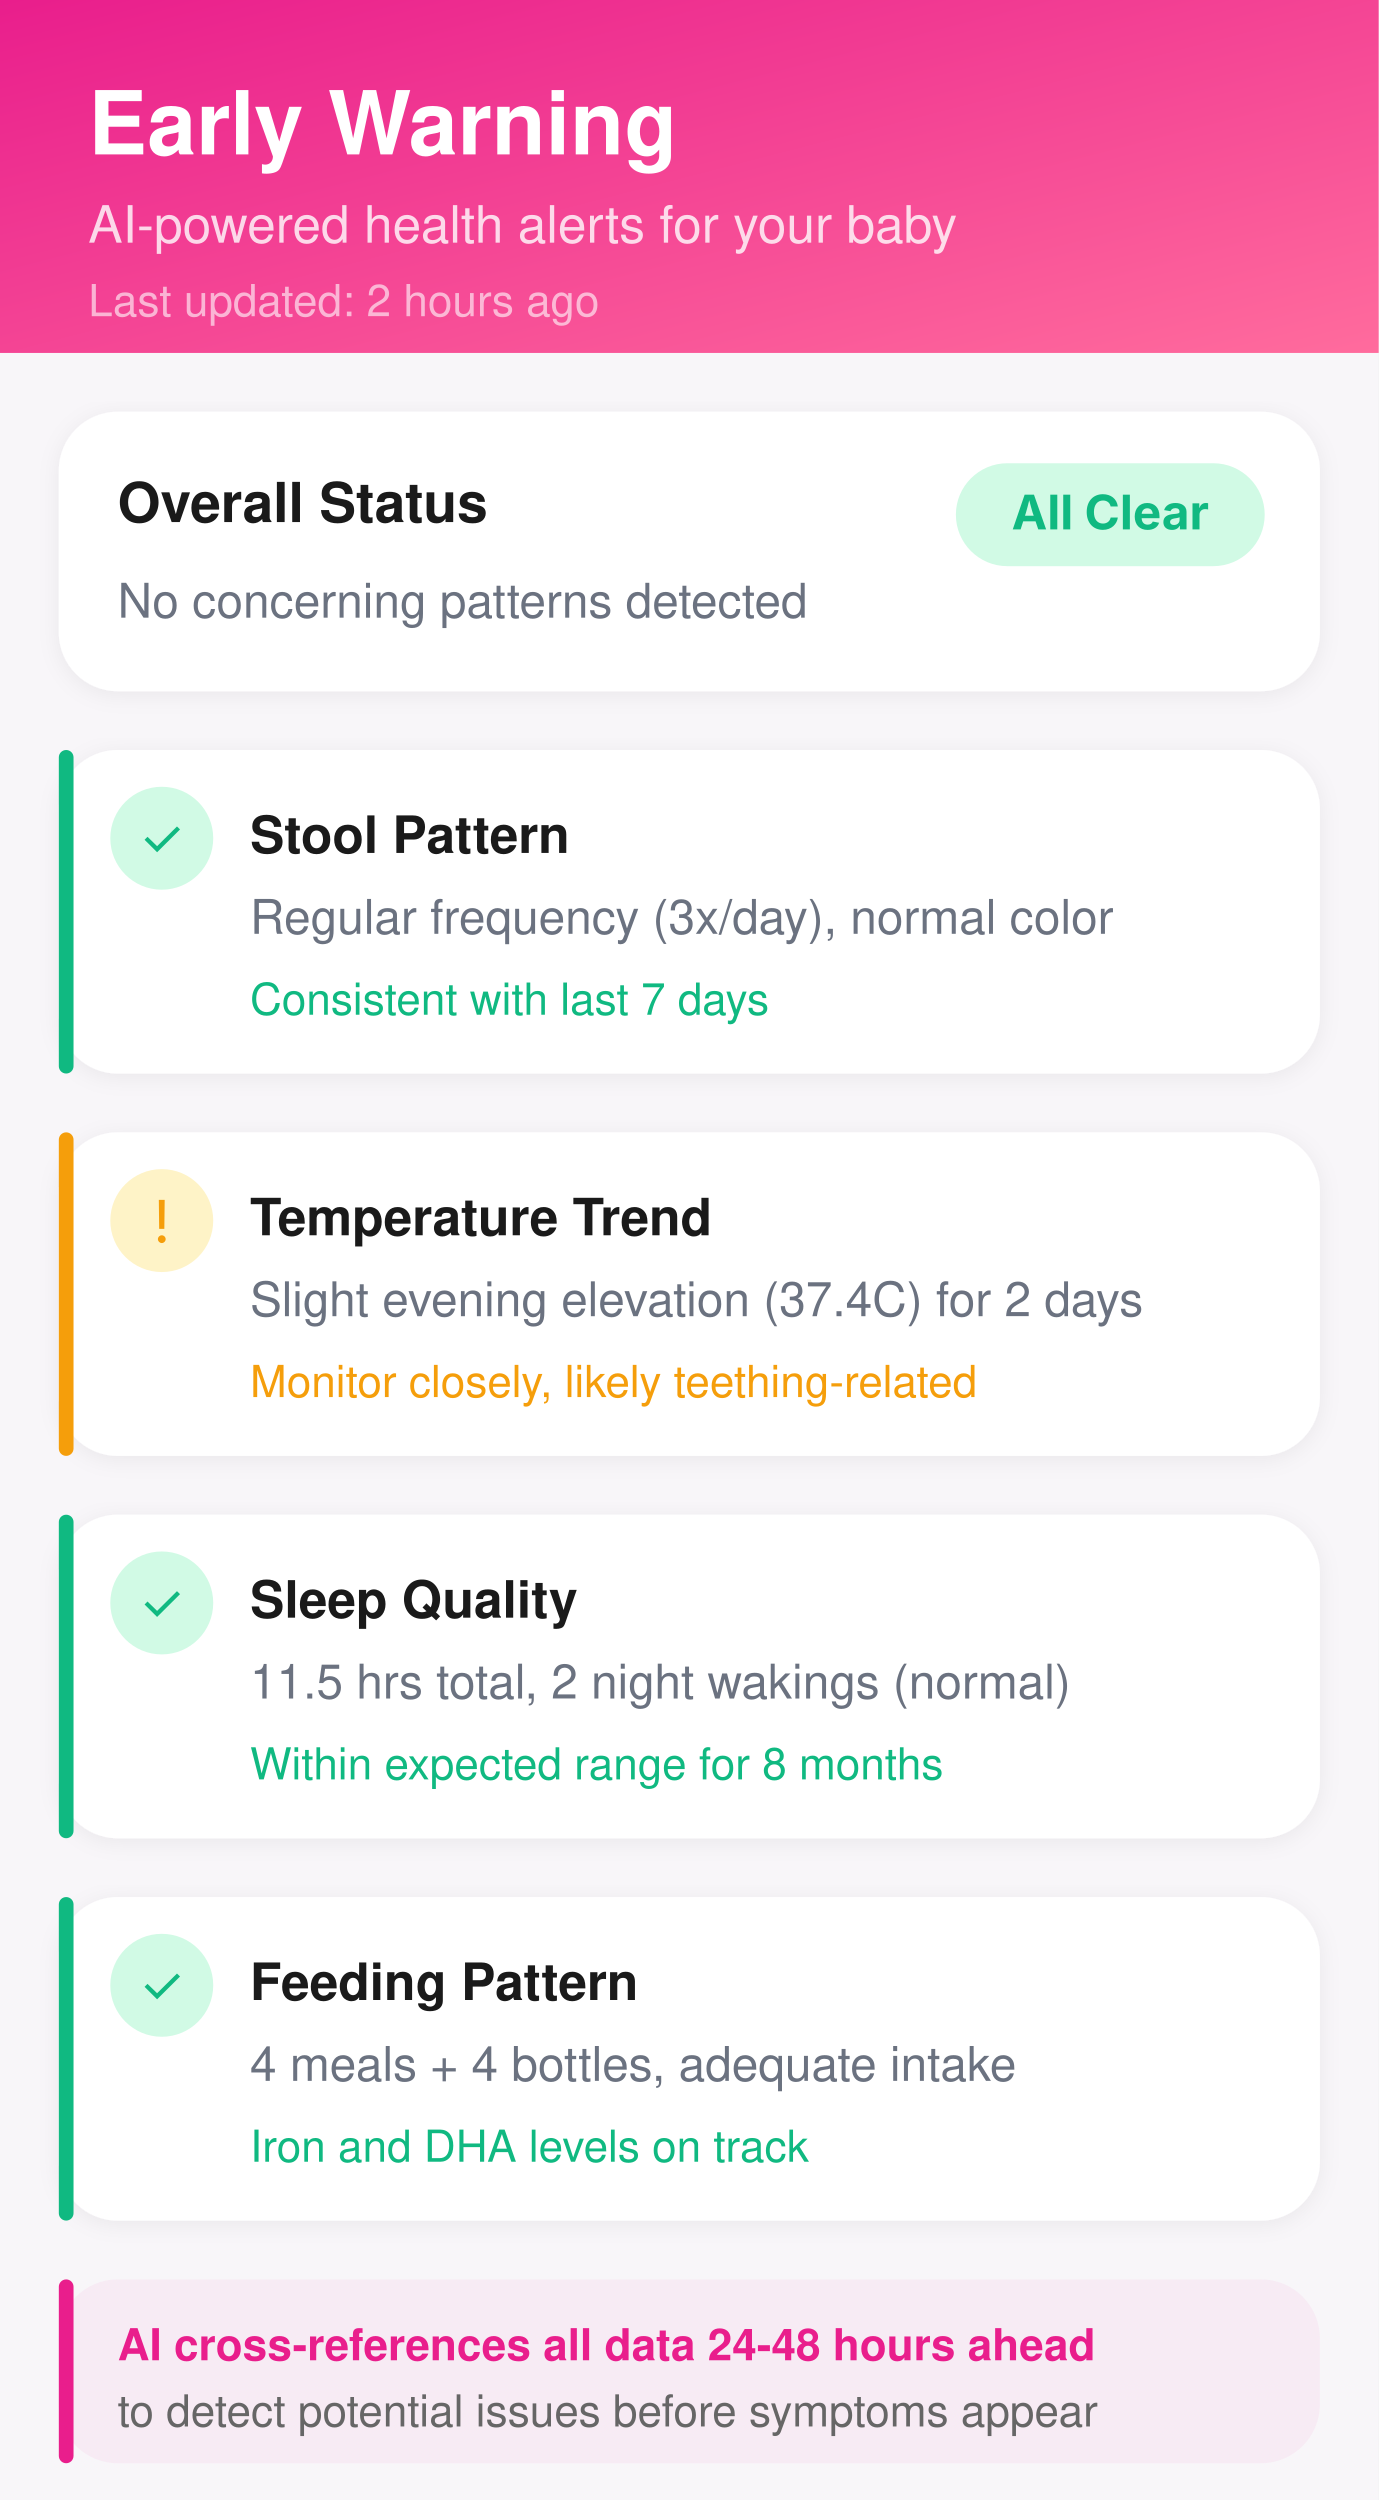
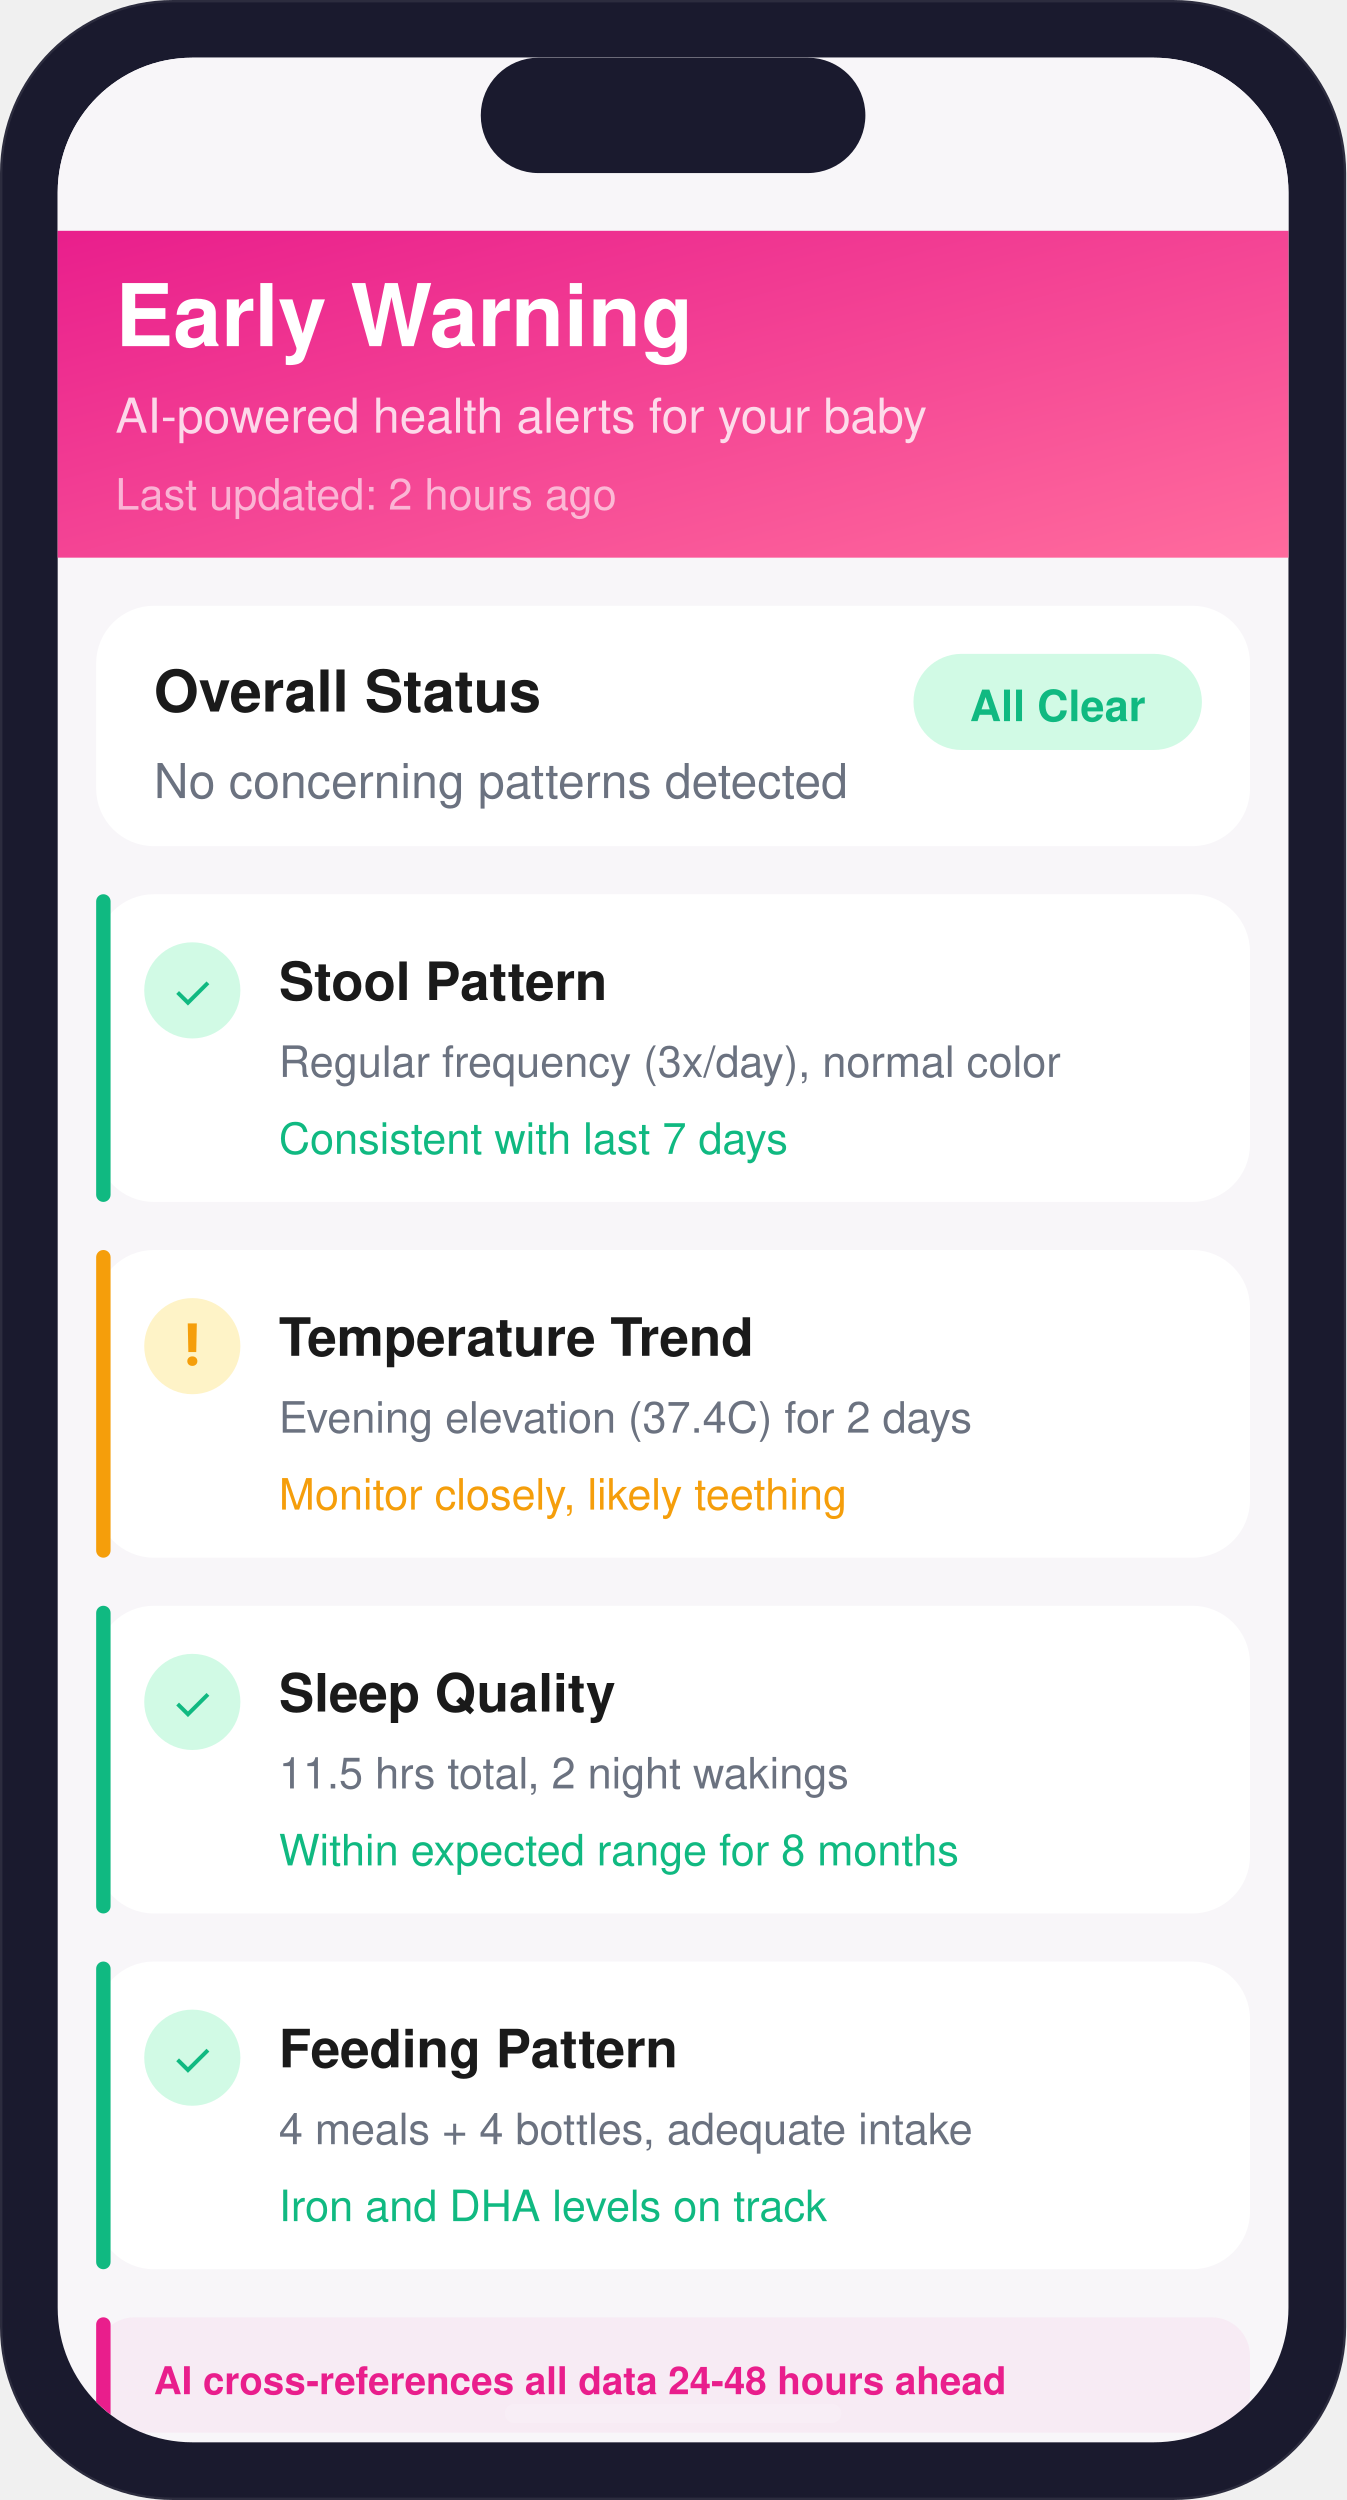
- <svg xmlns="http://www.w3.org/2000/svg" viewBox="0 0 375 680" width="375" height="680">
+ <svg xmlns="http://www.w3.org/2000/svg" viewBox="0 0 280 520" width="280" height="520">
  <defs>
-     <linearGradient id="pinkGrad" x1="0" y1="0" x2="1" y2="1">
+     <linearGradient id="pg3" x1="0" y1="0" x2="1" y2="1">
      <stop offset="0%" stop-color="#E91E8C" />
      <stop offset="100%" stop-color="#FF6B9D" />
    </linearGradient>
-     <filter id="shadow1" x="-5%" y="-5%" width="110%" height="115%">
-       <feDropShadow dx="0" dy="1" stdDeviation="3" flood-color="#000" flood-opacity="0.06" />
-     </filter>
+     <clipPath id="sc5">
+       <rect x="12" y="12" width="256" height="496" rx="28" />
+     </clipPath>
  </defs>
-   <rect width="375" height="680" fill="#F8F6F9" />
-   <rect x="0" y="0" width="375" height="96" fill="url(#pinkGrad)" />
-   <text x="24" y="42" font-family="-apple-system, SF Pro Display, Helvetica" font-size="24" font-weight="700" fill="white">Early Warning</text>
-   <text x="24" y="66" font-family="-apple-system, SF Pro Text, Helvetica" font-size="14" font-weight="500" fill="rgba(255,255,255,0.8)">AI-powered health alerts for your baby</text>
-   <text x="24" y="86" font-family="-apple-system, SF Pro Text, Helvetica" font-size="12" font-weight="500" fill="rgba(255,255,255,0.6)">Last updated: 2 hours ago</text>
-   <rect x="16" y="112" width="343" height="76" rx="16" fill="white" filter="url(#shadow1)" />
-   <rect x="260" y="126" width="84" height="28" rx="14" fill="#D1FAE5" />
-   <text x="302" y="144" font-family="-apple-system" font-size="13" font-weight="700" fill="#10B981" text-anchor="middle">All Clear</text>
-   <text x="32" y="142" font-family="-apple-system, SF Pro Text, Helvetica" font-size="15" font-weight="700" fill="#1A1A1A">Overall Status</text>
-   <text x="32" y="168" font-family="-apple-system, SF Pro Text, Helvetica" font-size="13" font-weight="500" fill="#6B7280">No concerning patterns detected</text>
-   <rect x="16" y="204" width="343" height="88" rx="16" fill="white" filter="url(#shadow1)" />
-   <rect x="16" y="204" width="4" height="88" rx="2" fill="#10B981" />
-   <circle cx="44" cy="228" r="14" fill="#D1FAE5" />
-   <text x="44" y="233" font-family="-apple-system" font-size="14" fill="#10B981" text-anchor="middle">✓</text>
-   <text x="68" y="232" font-family="-apple-system, SF Pro Text, Helvetica" font-size="14" font-weight="700" fill="#1A1A1A">Stool Pattern</text>
-   <text x="68" y="254" font-family="-apple-system, SF Pro Text, Helvetica" font-size="13" font-weight="500" fill="#6B7280">Regular frequency (3x/day), normal color</text>
-   <text x="68" y="276" font-family="-apple-system, SF Pro Text, Helvetica" font-size="12" font-weight="500" fill="#10B981">Consistent with last 7 days</text>
-   <rect x="16" y="308" width="343" height="88" rx="16" fill="white" filter="url(#shadow1)" />
-   <rect x="16" y="308" width="4" height="88" rx="2" fill="#F59E0B" />
-   <circle cx="44" cy="332" r="14" fill="#FEF3C7" />
-   <text x="44" y="338" font-family="-apple-system" font-size="16" fill="#F59E0B" text-anchor="middle">!</text>
-   <text x="68" y="336" font-family="-apple-system, SF Pro Text, Helvetica" font-size="14" font-weight="700" fill="#1A1A1A">Temperature Trend</text>
-   <text x="68" y="358" font-family="-apple-system, SF Pro Text, Helvetica" font-size="13" font-weight="500" fill="#6B7280">Slight evening elevation (37.4C) for 2 days</text>
-   <text x="68" y="380" font-family="-apple-system, SF Pro Text, Helvetica" font-size="12" font-weight="500" fill="#F59E0B">Monitor closely, likely teething-related</text>
-   <rect x="16" y="412" width="343" height="88" rx="16" fill="white" filter="url(#shadow1)" />
-   <rect x="16" y="412" width="4" height="88" rx="2" fill="#10B981" />
-   <circle cx="44" cy="436" r="14" fill="#D1FAE5" />
-   <text x="44" y="441" font-family="-apple-system" font-size="14" fill="#10B981" text-anchor="middle">✓</text>
-   <text x="68" y="440" font-family="-apple-system, SF Pro Text, Helvetica" font-size="14" font-weight="700" fill="#1A1A1A">Sleep Quality</text>
-   <text x="68" y="462" font-family="-apple-system, SF Pro Text, Helvetica" font-size="13" font-weight="500" fill="#6B7280">11.5 hrs total, 2 night wakings (normal)</text>
-   <text x="68" y="484" font-family="-apple-system, SF Pro Text, Helvetica" font-size="12" font-weight="500" fill="#10B981">Within expected range for 8 months</text>
-   <rect x="16" y="516" width="343" height="88" rx="16" fill="white" filter="url(#shadow1)" />
-   <rect x="16" y="516" width="4" height="88" rx="2" fill="#10B981" />
-   <circle cx="44" cy="540" r="14" fill="#D1FAE5" />
-   <text x="44" y="545" font-family="-apple-system" font-size="14" fill="#10B981" text-anchor="middle">✓</text>
-   <text x="68" y="544" font-family="-apple-system, SF Pro Text, Helvetica" font-size="14" font-weight="700" fill="#1A1A1A">Feeding Pattern</text>
-   <text x="68" y="566" font-family="-apple-system, SF Pro Text, Helvetica" font-size="13" font-weight="500" fill="#6B7280">4 meals + 4 bottles, adequate intake</text>
-   <text x="68" y="588" font-family="-apple-system, SF Pro Text, Helvetica" font-size="12" font-weight="500" fill="#10B981">Iron and DHA levels on track</text>
-   <rect x="16" y="620" width="343" height="50" rx="16" fill="rgba(233,30,140,0.05)" />
-   <rect x="16" y="620" width="4" height="50" rx="2" fill="#E91E8C" />
-   <text x="32" y="642" font-family="-apple-system, SF Pro Text, Helvetica" font-size="12" font-weight="600" fill="#E91E8C">AI cross-references all data 24-48 hours ahead</text>
-   <text x="32" y="660" font-family="-apple-system, SF Pro Text, Helvetica" font-size="12" font-weight="500" fill="#666">to detect potential issues before symptoms appear</text>
+   <rect width="280" height="520" rx="36" fill="#1a1a2e" stroke="rgba(255,255,255,0.08)" stroke-width="1" />
+   <g clip-path="url(#sc5)">
+     <rect x="12" y="12" width="256" height="496" fill="#F8F6F9" />
+     <rect x="12" y="12" width="256" height="36" fill="rgba(248,246,249,0.95)" />
+     <text x="140" y="32" font-family="-apple-system,Helvetica" font-size="11" font-weight="600" fill="#1F2937" text-anchor="middle">9:41</text>
+     <rect x="100" y="12" width="80" height="24" rx="12" fill="#1a1a2e" />
+     <rect x="12" y="48" width="256" height="68" fill="url(#pg3)" />
+     <text x="24" y="72" font-family="-apple-system,Helvetica" font-size="18" font-weight="700" fill="white">Early Warning</text>
+     <text x="24" y="90" font-family="-apple-system,Helvetica" font-size="10" font-weight="500" fill="rgba(255,255,255,0.8)">AI-powered health alerts for your baby</text>
+     <text x="24" y="106" font-family="-apple-system,Helvetica" font-size="9" fill="rgba(255,255,255,0.6)">Last updated: 2 hours ago</text>
+     <rect x="20" y="126" width="240" height="50" rx="12" fill="white" />
+     <text x="32" y="148" font-family="-apple-system,Helvetica" font-size="12" font-weight="700" fill="#1A1A1A">Overall Status</text>
+     <rect x="190" y="136" width="60" height="20" rx="10" fill="#D1FAE5" />
+     <text x="220" y="150" font-family="-apple-system,Helvetica" font-size="9" font-weight="700" fill="#10B981" text-anchor="middle">All Clear</text>
+     <text x="32" y="166" font-family="-apple-system,Helvetica" font-size="10" fill="#6B7280">No concerning patterns detected</text>
+     <rect x="20" y="186" width="240" height="64" rx="12" fill="white" />
+     <rect x="20" y="186" width="3" height="64" rx="1.5" fill="#10B981" />
+     <circle cx="40" cy="206" r="10" fill="#D1FAE5" />
+     <text x="40" y="210" font-family="-apple-system" font-size="10" fill="#10B981" text-anchor="middle">✓</text>
+     <text x="58" y="208" font-family="-apple-system,Helvetica" font-size="11" font-weight="700" fill="#1A1A1A">Stool Pattern</text>
+     <text x="58" y="224" font-family="-apple-system,Helvetica" font-size="9" fill="#6B7280">Regular frequency (3x/day), normal color</text>
+     <text x="58" y="240" font-family="-apple-system,Helvetica" font-size="9" font-weight="500" fill="#10B981">Consistent with last 7 days</text>
+     <rect x="20" y="260" width="240" height="64" rx="12" fill="white" />
+     <rect x="20" y="260" width="3" height="64" rx="1.5" fill="#F59E0B" />
+     <circle cx="40" cy="280" r="10" fill="#FEF3C7" />
+     <text x="40" y="284" font-family="-apple-system" font-size="12" fill="#F59E0B" text-anchor="middle" font-weight="700">!</text>
+     <text x="58" y="282" font-family="-apple-system,Helvetica" font-size="11" font-weight="700" fill="#1A1A1A">Temperature Trend</text>
+     <text x="58" y="298" font-family="-apple-system,Helvetica" font-size="9" fill="#6B7280">Evening elevation (37.4C) for 2 days</text>
+     <text x="58" y="314" font-family="-apple-system,Helvetica" font-size="9" font-weight="500" fill="#F59E0B">Monitor closely, likely teething</text>
+     <rect x="20" y="334" width="240" height="64" rx="12" fill="white" />
+     <rect x="20" y="334" width="3" height="64" rx="1.5" fill="#10B981" />
+     <circle cx="40" cy="354" r="10" fill="#D1FAE5" />
+     <text x="40" y="358" font-family="-apple-system" font-size="10" fill="#10B981" text-anchor="middle">✓</text>
+     <text x="58" y="356" font-family="-apple-system,Helvetica" font-size="11" font-weight="700" fill="#1A1A1A">Sleep Quality</text>
+     <text x="58" y="372" font-family="-apple-system,Helvetica" font-size="9" fill="#6B7280">11.5 hrs total, 2 night wakings</text>
+     <text x="58" y="388" font-family="-apple-system,Helvetica" font-size="9" font-weight="500" fill="#10B981">Within expected range for 8 months</text>
+     <rect x="20" y="408" width="240" height="64" rx="12" fill="white" />
+     <rect x="20" y="408" width="3" height="64" rx="1.5" fill="#10B981" />
+     <circle cx="40" cy="428" r="10" fill="#D1FAE5" />
+     <text x="40" y="432" font-family="-apple-system" font-size="10" fill="#10B981" text-anchor="middle">✓</text>
+     <text x="58" y="430" font-family="-apple-system,Helvetica" font-size="11" font-weight="700" fill="#1A1A1A">Feeding Pattern</text>
+     <text x="58" y="446" font-family="-apple-system,Helvetica" font-size="9" fill="#6B7280">4 meals + 4 bottles, adequate intake</text>
+     <text x="58" y="462" font-family="-apple-system,Helvetica" font-size="9" font-weight="500" fill="#10B981">Iron and DHA levels on track</text>
+     <rect x="20" y="482" width="240" height="24" rx="8" fill="rgba(233,30,140,0.05)" />
+     <rect x="20" y="482" width="3" height="24" rx="1.5" fill="#E91E8C" />
+     <text x="32" y="498" font-family="-apple-system,Helvetica" font-size="8" font-weight="600" fill="#E91E8C">AI cross-references all data 24-48 hours ahead</text>
+   </g>
+   <rect x="105" y="500" width="70" height="4" rx="2" fill="rgba(255,255,255,0.15)" />
</svg>
